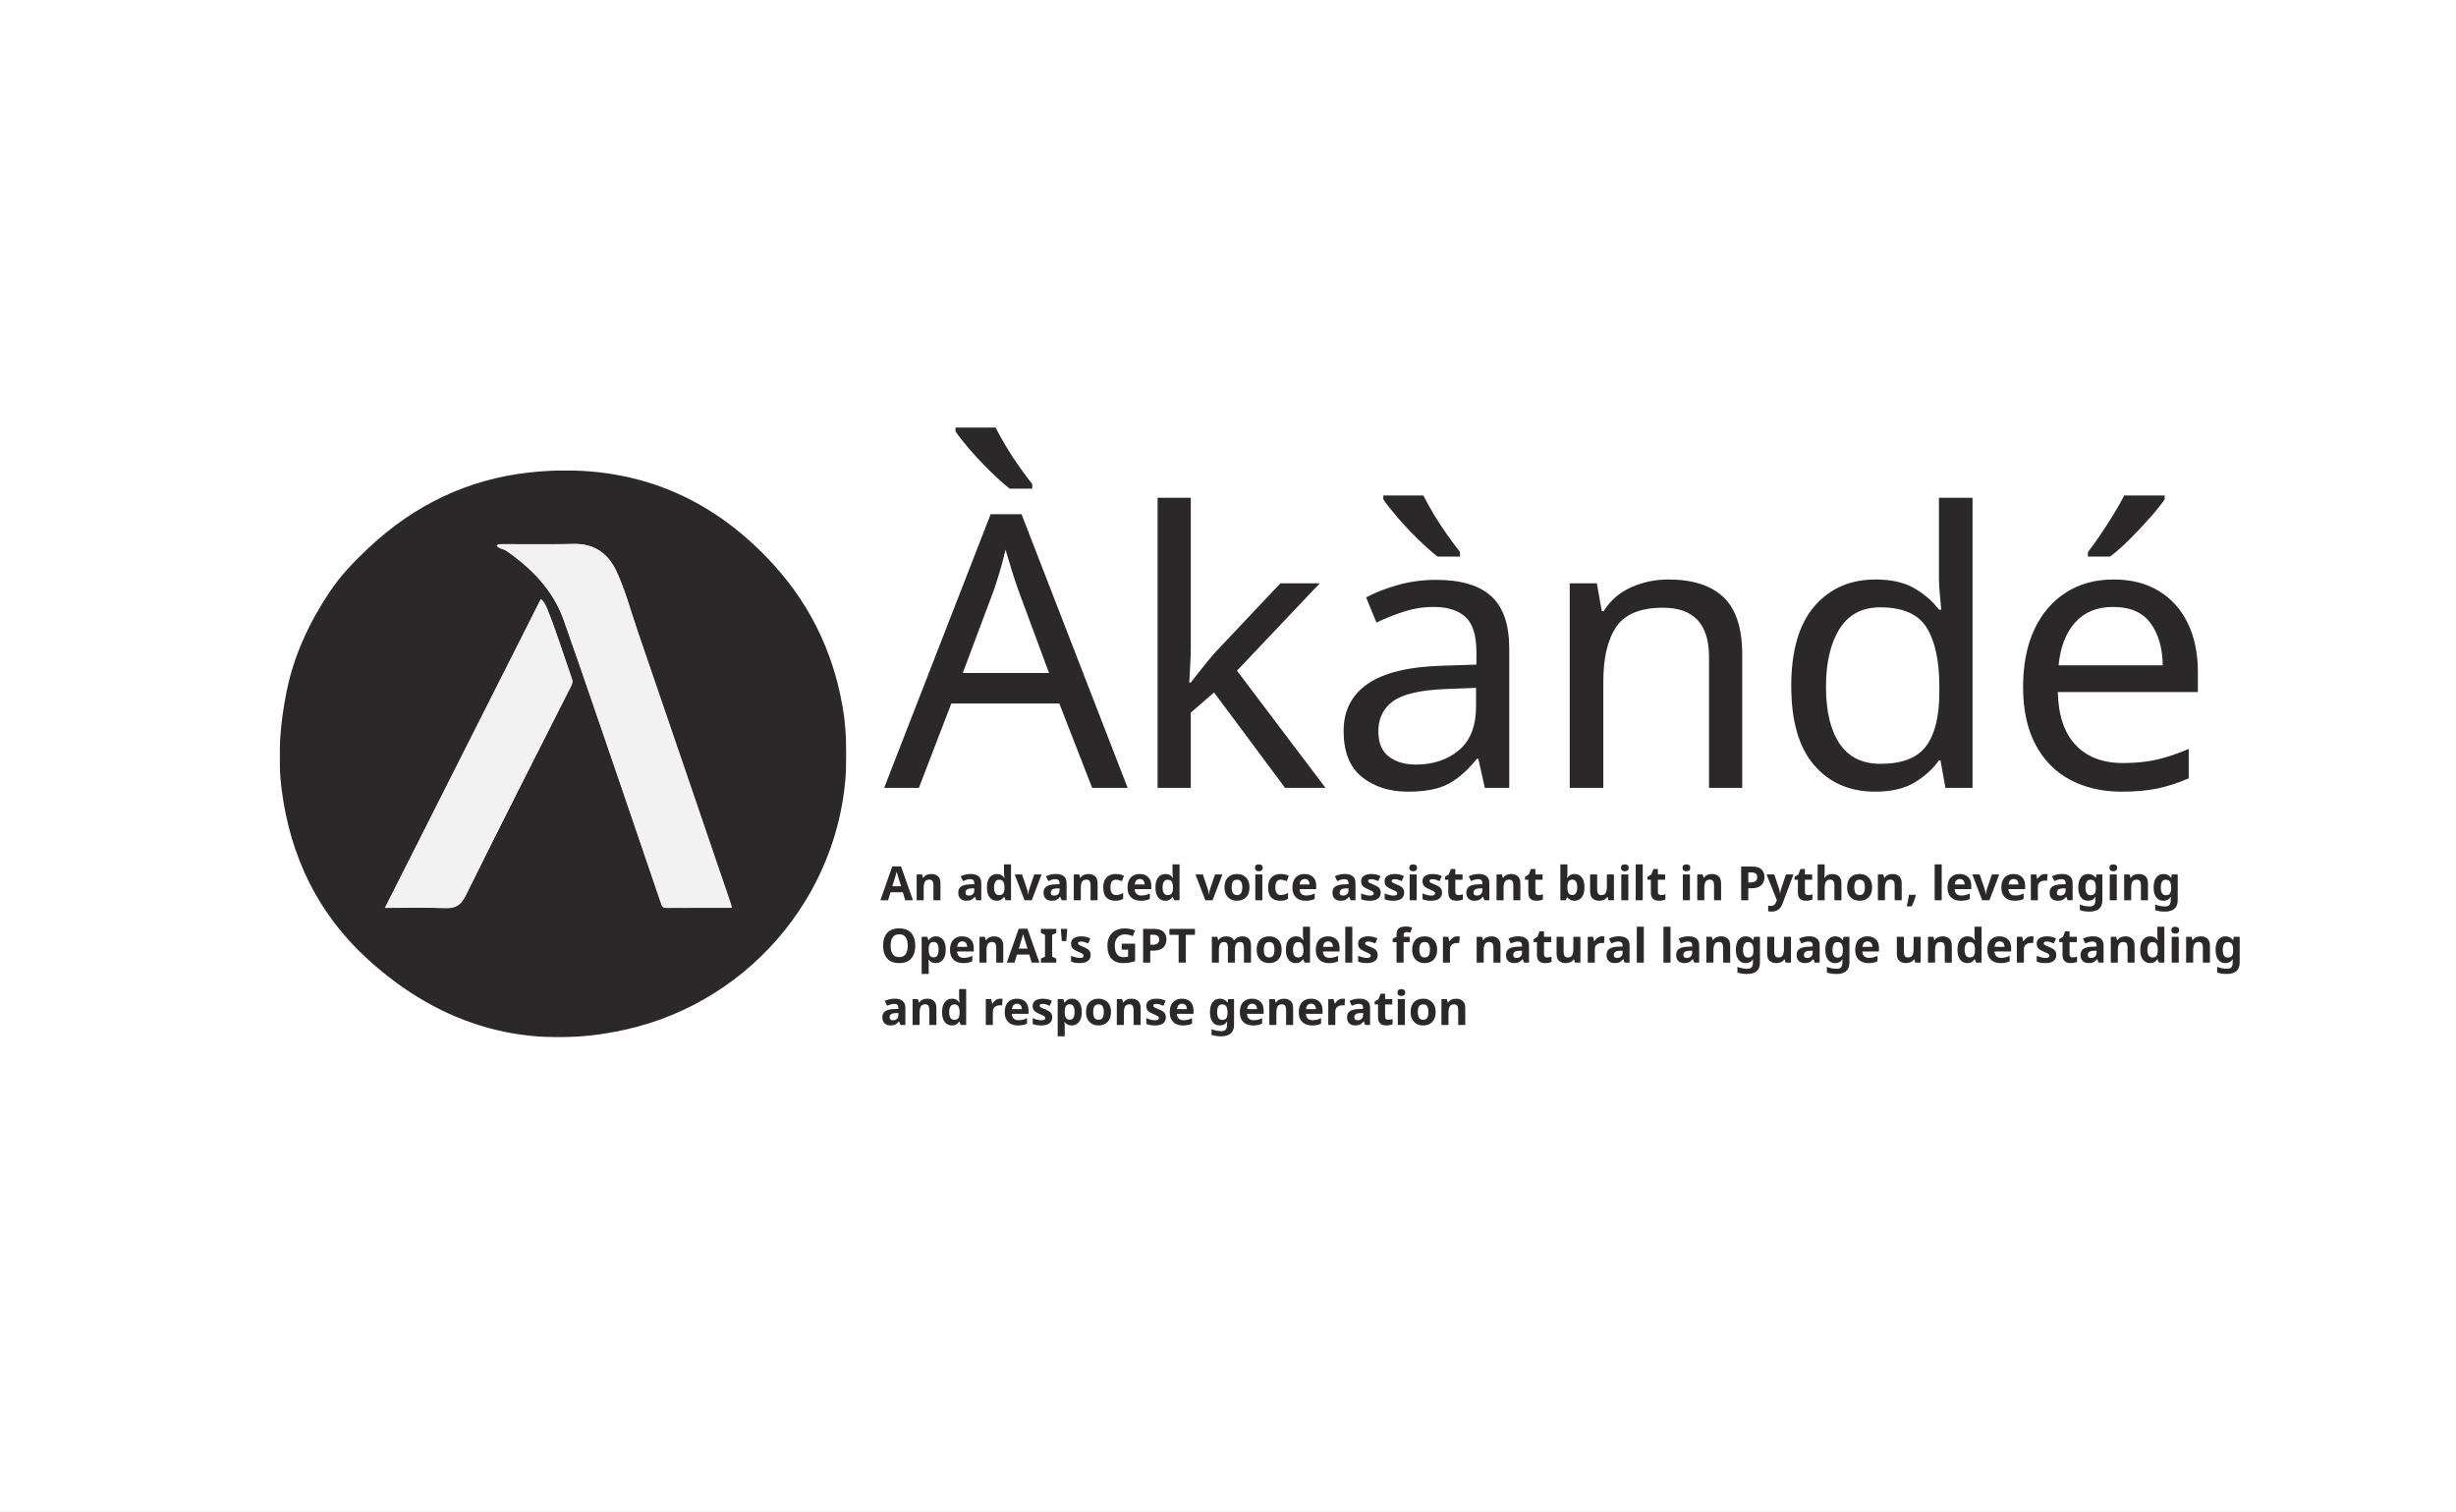
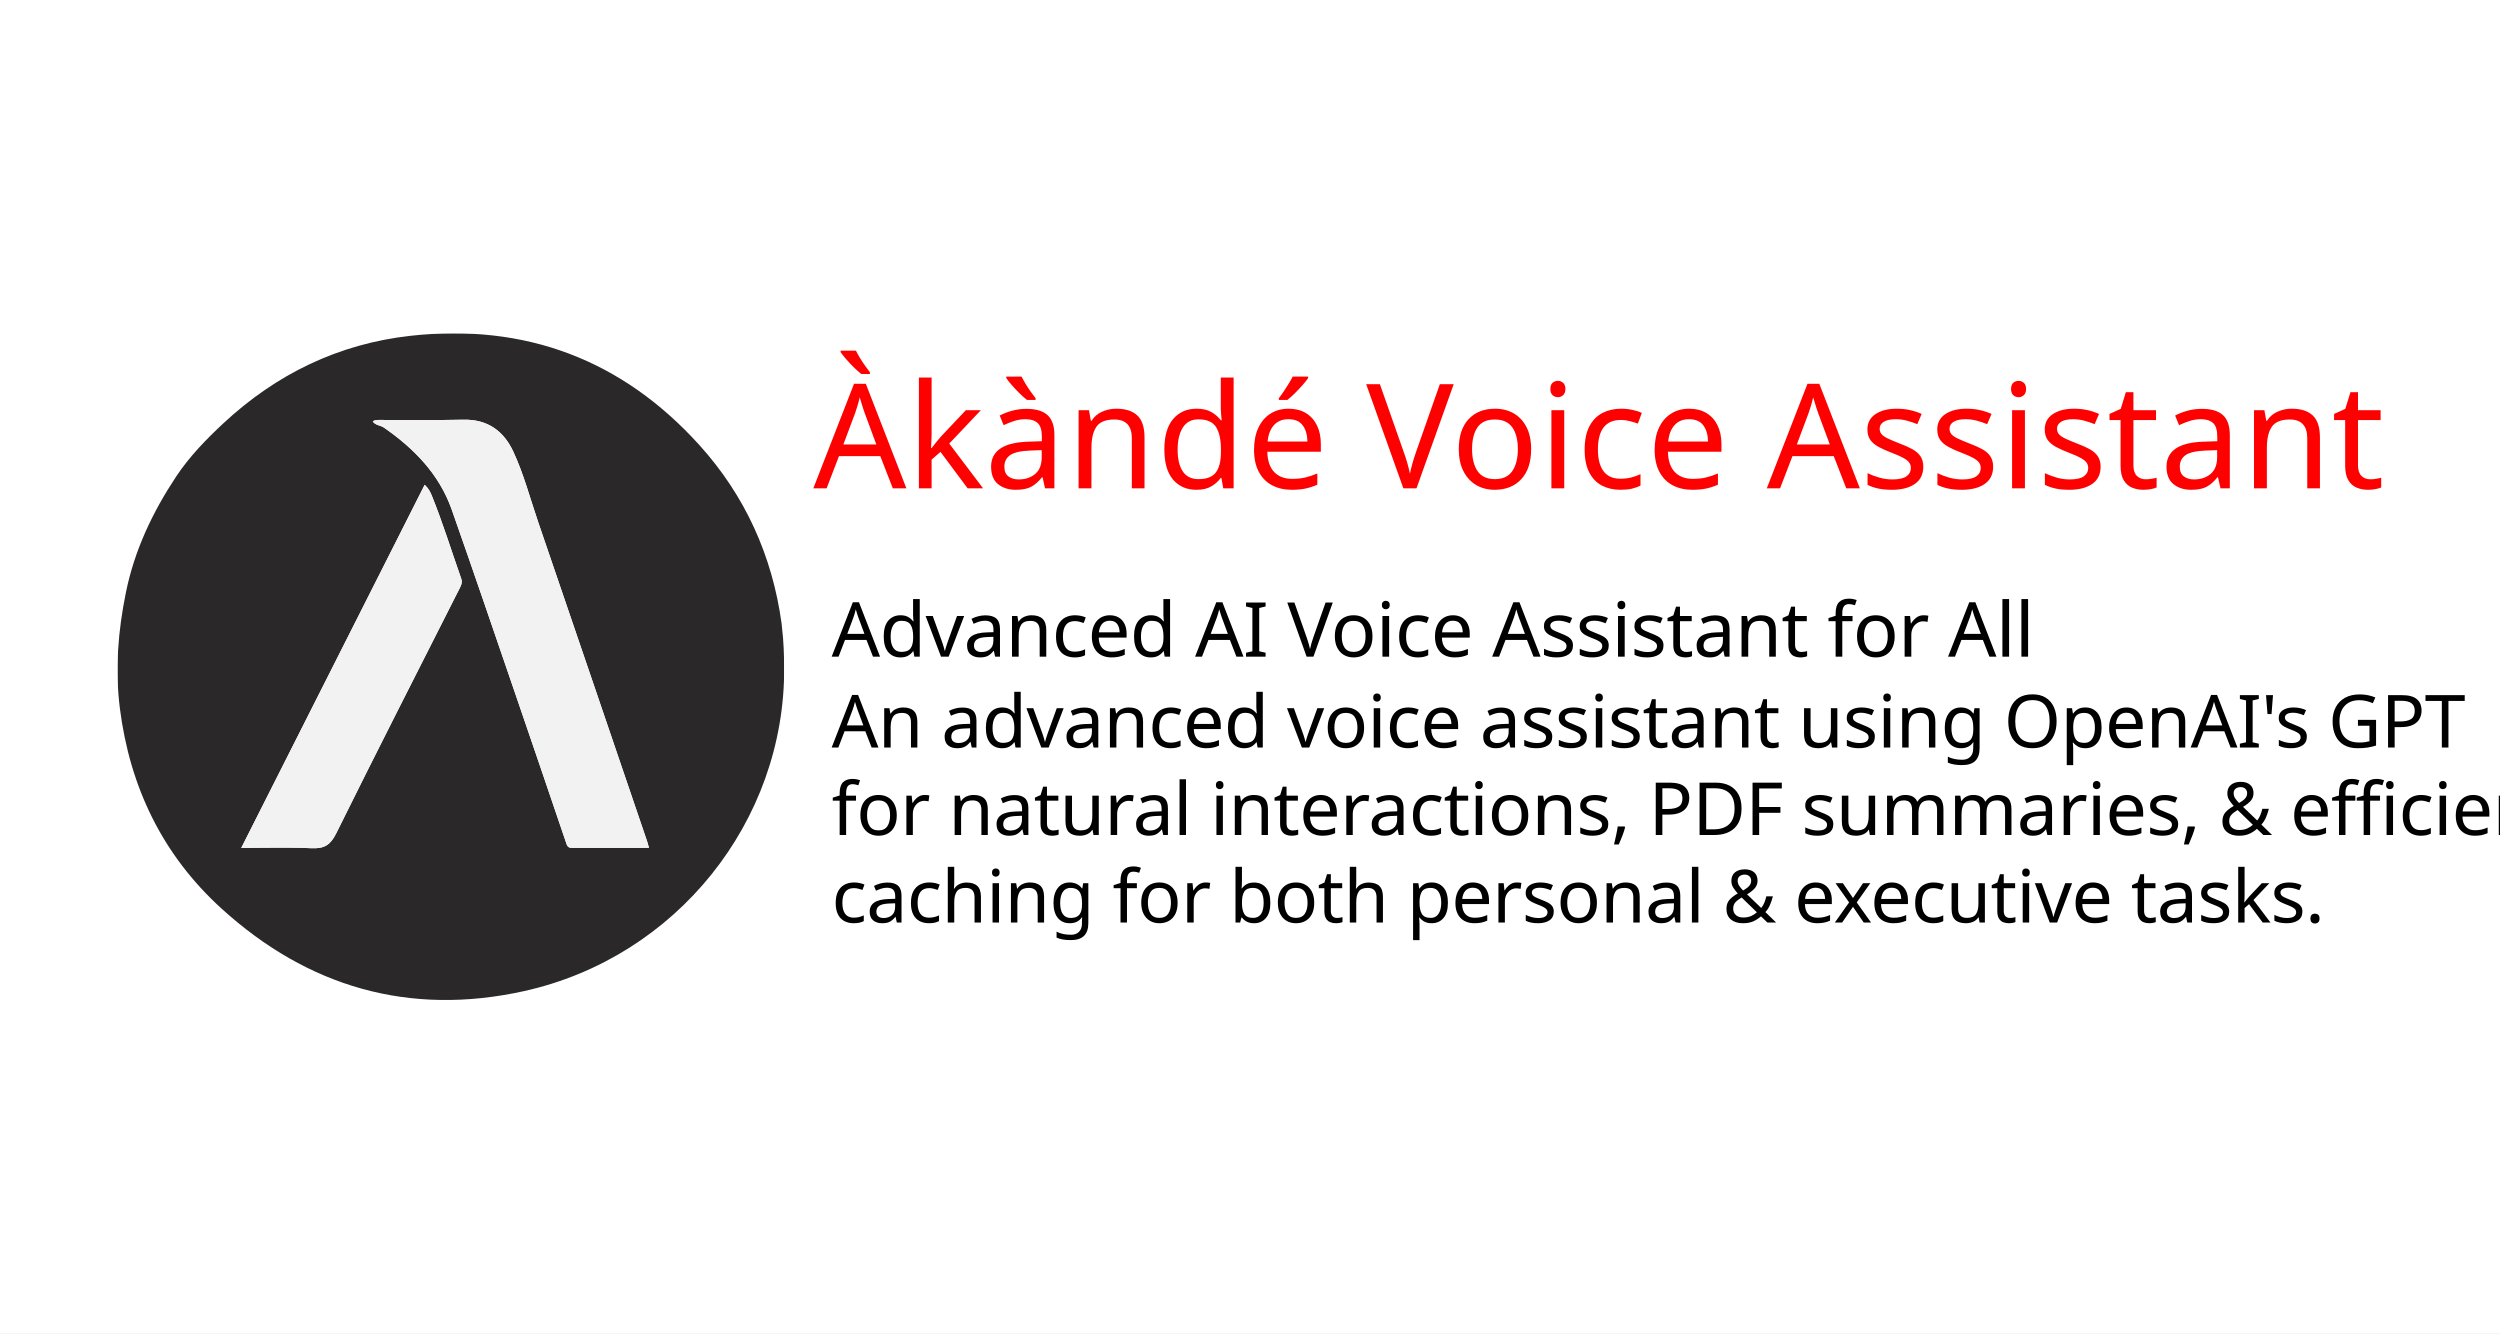
- <svg xmlns="http://www.w3.org/2000/svg" height="1600" viewBox="0 0 2600 1600" width="2600">
+ <svg xmlns="http://www.w3.org/2000/svg" height="1600" viewBox="0 0 3000 1600" width="3000">
  <linearGradient id="a" x1="50%" x2="50%" y1="0%" y2="100%">
    <stop offset="0" stop-color="#fff" />
    <stop offset="1" stop-color="#fff" />
  </linearGradient>
  <mask id="b" fill="#fff">
-     <path d="m0 0h600v600h-600z" fill="#fff" fill-rule="evenodd" />
+     <path d="m0 0h800v800h-800z" fill="#fff" fill-rule="evenodd" />
  </mask>
  <g fill="none" fill-rule="evenodd">
-     <path d="m0 0h2600v1600h-2600z" fill="url(#a)" />
-     <g fill="#2a2828" transform="translate(932 495)">
-       <text font-family="Kefa-Bold, Kefa" font-size="50" font-weight="bold">
-         <tspan x="0" y="458">An advanced voice assistant built in Python, leveraging </tspan>
-         <tspan x="0" y="524">OpenAI's GPT models for natural language understanding </tspan>
-         <tspan x="0" y="590">and response generation</tspan>
+     <path d="m0 0h3000v1600h-3000z" fill="url(#a)" />
+     <g transform="translate(976 399)">
+       <text fill="#000" font-family="SFCompactDisplay-Medium, SF Compact Display" font-size="91" font-weight="400" letter-spacing="-.684">
+         <tspan x="22" y="389">Advanced AI Voice Assistant for All</tspan>
+         <tspan font-family="SFCompactDisplay-Thin, SF Compact Display" font-size="88" font-weight="300" letter-spacing="-.662" x="22" y="498">An advanced voice assistant using OpenAI's GPT </tspan>
+         <tspan font-family="SFCompactDisplay-Thin, SF Compact Display" font-size="88" font-weight="300" letter-spacing="-.662" x="22" y="603">for natural interactions, PDF summaries, &amp; efficient </tspan>
+         <tspan font-family="SFCompactDisplay-Thin, SF Compact Display" font-size="88" font-weight="300" letter-spacing="-.662" x="22" y="708">caching for both personal &amp; executive tasks.</tspan>
      </text>
-       <text font-family="Heorot" font-size="404" letter-spacing="-3.038">
-         <tspan x="4" y="339">Àkàndé</tspan>
+       <text fill="#f00" fill-rule="nonzero" font-family="NotoSans-Regular, Noto Sans" font-size="175">
+         <tspan x="0" y="187">Àkàndé Voice Assistant</tspan>
      </text>
    </g>
-     <g fill-rule="nonzero" transform="translate(296 498)">
-       <path d="m111.383 463.116c21.611 0 42.455-.688 63.221.274 11.329.525 16.986-2.746 22.197-13.281 36.221-73.235 73.381-146.015 110.258-218.932 1.664-3.29 3.723-6.322 2.291-10.391-8.748-24.868-16.503-50.078-26.402-74.547-1.344-3.323-2.861-6.562-6.492-9.934-55.117 109.119-109.825 217.432-165.073 326.811m118.338-383.817c2.435 3.611 6.971 3.385 10.15 5.593 27.29 18.967 49.757 42.056 60.937 73.786 19.536 55.437 38.446 111.092 57.53 166.684 15.14 44.106 30.174 88.247 45.155 132.407.946 2.788 1.496 5.303 5.213 5.296 23.094-.035 46.189-.017 69.644-.017-.65-2.283-1.024-3.861-1.544-5.392-32.677-95.876-65.279-191.778-98.121-287.599-7.259-21.181-12.915-42.981-22.344-63.343-8.653-18.69-23.094-29.482-45.138-28.98-24.621.56-49.264.177-73.898.232-2.57.004-5.229-.308-7.585 1.332m370.283 221.733c.684 137.921-96.804 260.59-234.269 290.991-103.162 22.815-194.452-3.729-272.06-74.252-53.234-48.374-82.504-109.406-91.521-180.135-4.489-35.22-1.624-69.98 5.468-104.686 7.749-37.916 23.957-72.07 45.185-104.09 11.814-17.823 26.704-33.169 42.35-47.756 47.571-44.358 103.799-71.7 168.635-78.893 103.284-11.456 190.563 21.638 259.893 98.349 41.279 45.673 65.591 99.665 73.993 160.501.192 1.391.245 2.801.412 4.196 1.435 11.884 1.802 23.821 1.914 35.774" fill="#2a2828" mask="url(#b)" />
-       <g fill="#f2f2f2">
-         <path d="m230 79.58c2.358-1.64 5.023-1.327 7.596-1.332 24.671-.053 49.35.329 74.007-.23 22.077-.502 36.539 10.281 45.205 28.954 9.442 20.344 15.107 42.124 22.378 63.286 32.891 95.735 65.541 191.549 98.265 287.34.523 1.528.897 3.106 1.548 5.387-23.491 0-46.62-.018-69.749.017-3.721.007-4.272-2.506-5.22-5.292-15.003-44.12-30.061-88.221-45.224-132.287-19.112-55.543-38.049-111.147-57.614-166.534-11.198-31.701-33.697-54.77-61.028-73.72-3.184-2.208-7.727-1.98-10.166-5.588" />
-         <path d="m112 462.673c55.123-109.332 109.708-217.6 164.701-326.673 3.622 3.37 5.136 6.609 6.477 9.93 9.876 24.459 17.613 49.658 26.342 74.516 1.429 4.068-.626 7.098-2.286 10.387-36.793 72.886-73.87 145.635-110.009 218.839-5.199 10.53-10.843 13.8-22.147 13.275-20.719-.962-41.516-.274-63.078-.274" />
+     <g fill-rule="nonzero" transform="translate(141 400)">
+       <path d="m148.511 617.488c28.814 0 56.607-.917 84.295.366 15.106.7 22.648-3.661 29.595-17.708 48.294-97.646 97.842-194.687 147.01-291.909 2.218-4.387 4.964-8.429 3.055-13.855-11.664-33.157-22.004-66.77-35.202-99.396-1.792-4.43-3.815-8.75-8.655-13.246-73.489 145.491-146.434 289.91-220.097 435.748m157.784-511.756c3.246 4.815 9.294 4.513 13.534 7.457 36.387 25.289 66.343 56.075 81.249 98.382 26.048 73.916 51.262 148.123 76.707 222.245 20.187 58.808 40.232 117.663 60.207 176.542 1.261 3.717 1.995 7.071 6.951 7.062 30.792-.047 61.586-.023 92.859-.023-.866-3.044-1.365-5.149-2.059-7.189-43.569-127.834-87.038-255.704-130.827-383.466-9.679-28.241-17.22-57.308-29.793-84.457-11.537-24.919-30.792-39.309-60.184-38.64-32.828.746-65.685.236-98.53.309-3.426.006-6.972-.411-10.114 1.776m493.711 295.644c.912 183.895-129.072 347.454-312.359 387.988-137.549 30.421-259.27-4.972-362.746-99.002-70.979-64.499-110.005-145.874-122.028-240.18-5.986-46.96-2.165-93.306 7.29-139.581 10.332-50.555 31.943-96.093 60.247-138.786 15.752-23.764 35.606-44.225 56.466-63.675 63.429-59.144 138.398-95.6 224.847-105.19 137.712-15.275 254.084 28.851 346.524 131.132 55.039 60.897 87.455 132.887 98.657 214.002.256 1.855.326 3.734.55 5.595 1.913 15.845 2.402 31.762 2.552 47.699" fill="#2a2828" mask="url(#b)" />
+       <g fill="#f2f2f2" transform="translate(148.511 103.624)">
+         <path d="m157.784 2.108c3.14-2.189 6.687-1.771 10.114-1.778 32.845-.071 65.702.439 98.53-.308 29.393-.67 48.647 13.72 60.184 38.64 12.571 27.15 20.113 56.216 29.793 84.457 43.789 127.761 87.258 255.629 130.825 383.466.696 2.039 1.195 4.145 2.061 7.189-31.275 0-62.067-.024-92.861.023-4.954.009-5.688-3.344-6.949-7.062-19.975-58.879-40.022-117.734-60.209-176.542-25.445-74.124-50.657-148.329-76.705-222.245-14.909-42.306-44.862-73.093-81.249-98.382-4.24-2.947-10.288-2.643-13.534-7.457" />
+         <path d="m0 513.864c73.663-145.838 146.608-290.257 220.097-435.748 4.841 4.496 6.864 8.815 8.655 13.246 13.198 32.626 23.538 66.239 35.202 99.396 1.909 5.426-.836 9.468-3.055 13.855-49.168 97.222-98.716 194.263-147.01 291.909-6.947 14.046-14.49 18.407-29.595 17.708-27.688-1.283-55.48-.366-84.295-.366" />
      </g>
    </g>
  </g>
</svg>
